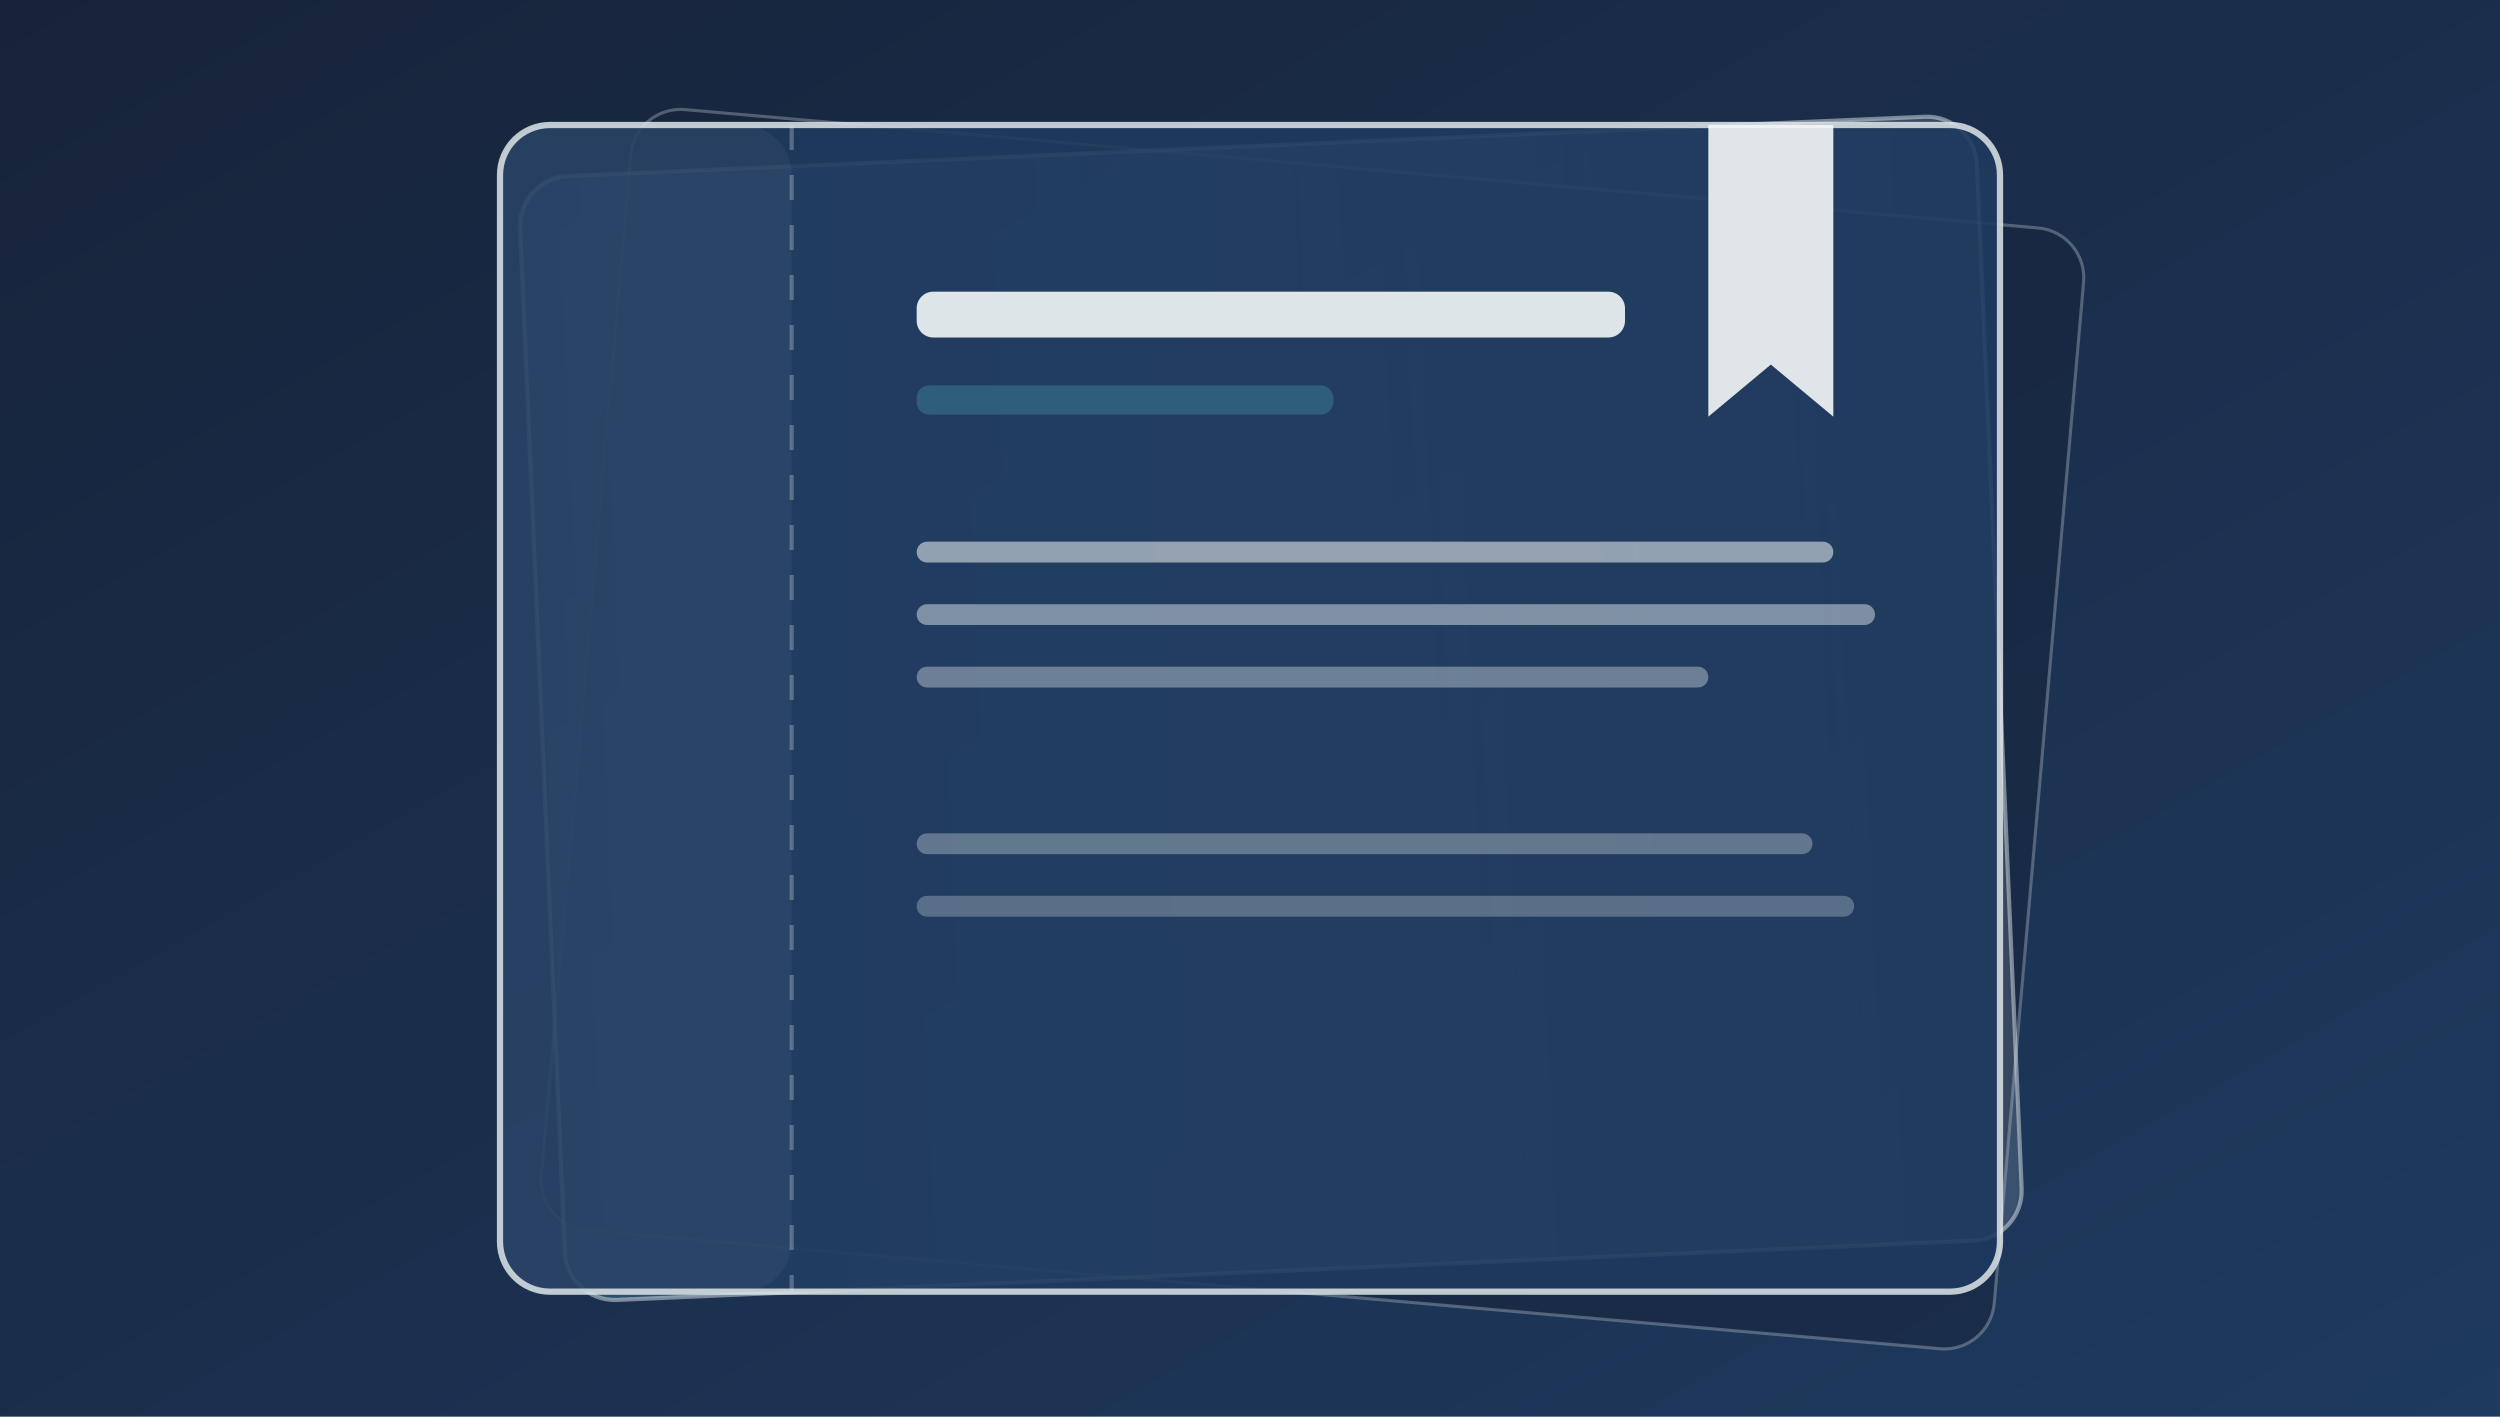
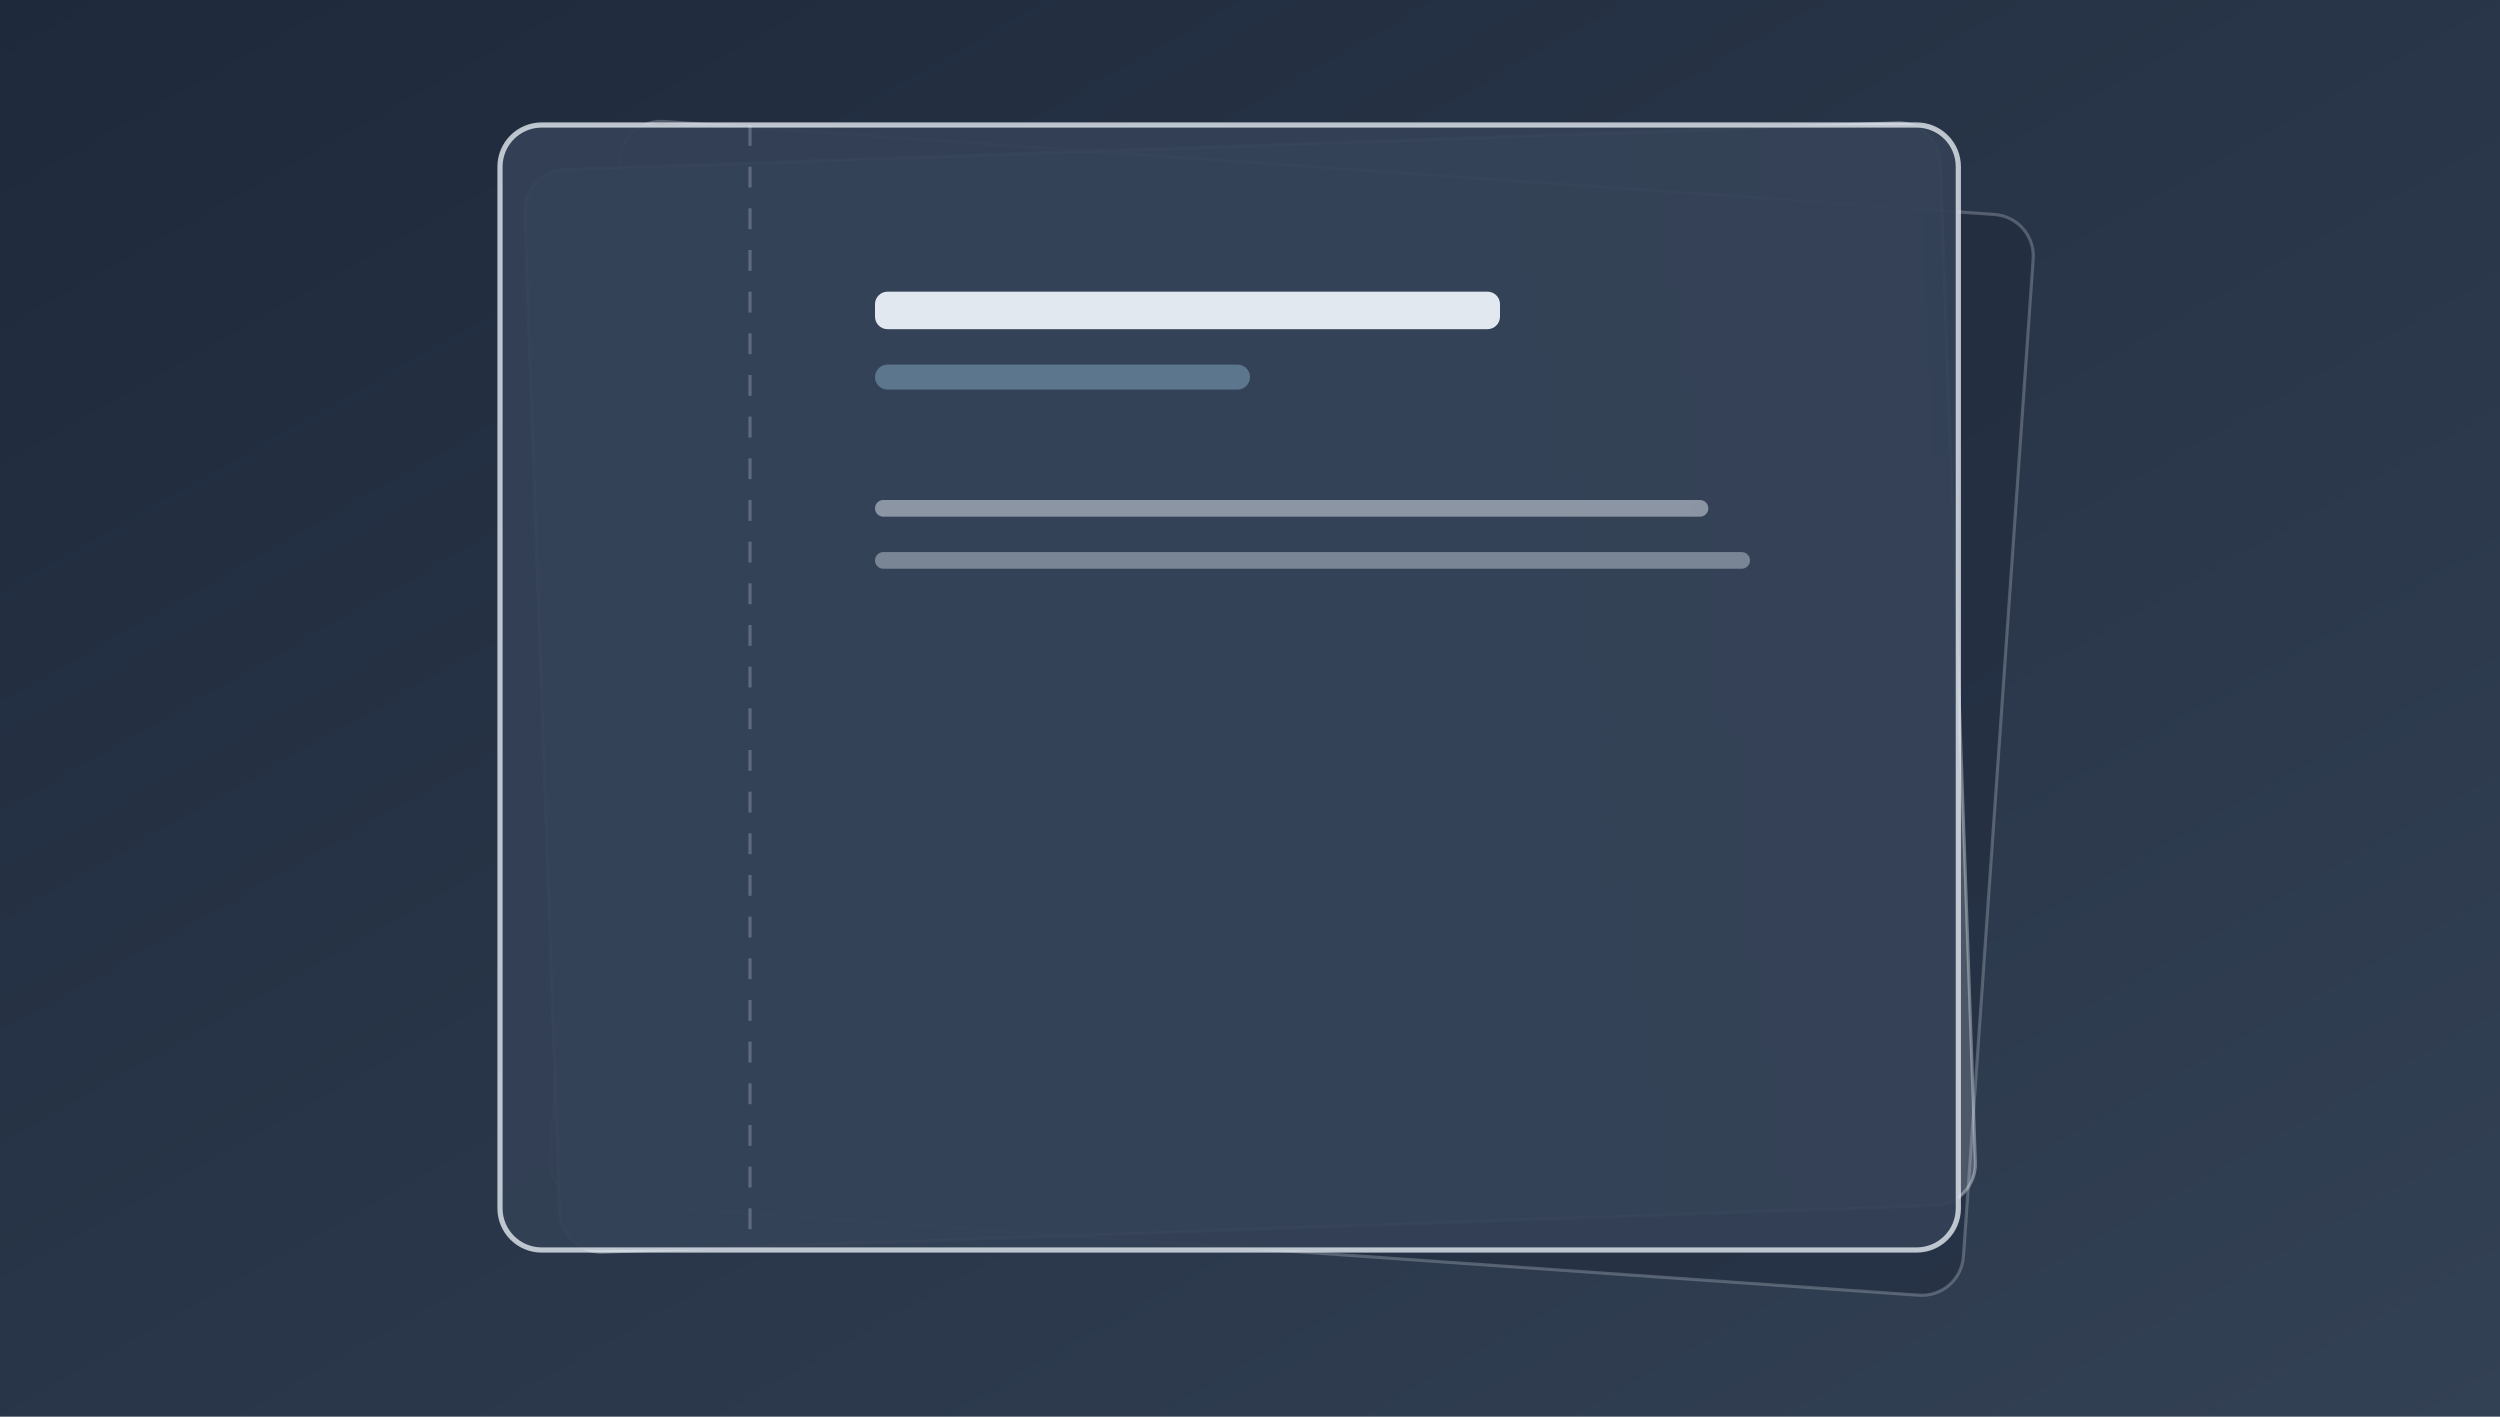
<svg xmlns="http://www.w3.org/2000/svg" viewBox="0 0 1200 680" preserveAspectRatio="xMidYMid slice" width="100%" height="100%">
  <defs>
-     <linearGradient id="g_bg" x1="0%" y1="0%" x2="100%" y2="100%">
-       <stop offset="0%" stop-color="#17233A" />
-       <stop offset="100%" stop-color="#1E3A5F" />
+     <linearGradient id="gbg" x1="0%" y1="0%" x2="100%" y2="100%">
+       <stop offset="0%" stop-color="#1e293b" />
+       <stop offset="100%" stop-color="#334155" />
    </linearGradient>
-     <linearGradient id="g_main" x1="0%" y1="0%" x2="100%" y2="0%">
-       <stop offset="0%" stop-color="#2F5D7C" stop-opacity="0.65" />
-       <stop offset="100%" stop-color="#DDE5E8" stop-opacity="0.15" />
+     <linearGradient id="gm" x1="0%" y1="0%" x2="100%" y2="0%">
+       <stop offset="0%" stop-color="#5c768d" stop-opacity="0.75" />
+       <stop offset="100%" stop-color="#e2e8f0" stop-opacity="0.2" />
    </linearGradient>
-     <linearGradient id="g_soft" x1="0%" y1="100%" x2="100%" y2="0%">
-       <stop offset="0%" stop-color="#DDE5E8" stop-opacity="0.4" />
-       <stop offset="100%" stop-color="#2F5D7C" stop-opacity="0.05" />
+     <linearGradient id="gs" x1="0%" y1="100%" x2="100%" y2="0%">
+       <stop offset="0%" stop-color="#e2e8f0" stop-opacity="0.35" />
+       <stop offset="100%" stop-color="#5c768d" stop-opacity="0.05" />
    </linearGradient>
  </defs>
-   <rect width="1200" height="680" fill="url(#g_bg)" />
-   <rect x="280" y="80" width="700" height="540" rx="24" transform="rotate(5 630 350)" fill="#17233A" fill-opacity="0.55" stroke="#DDE5E8" stroke-width="1.5" stroke-opacity="0.3" />
-   <rect x="260" y="70" width="700" height="540" rx="24" transform="rotate(-2.5 610 340)" fill="url(#g_main)" stroke="#DDE5E8" stroke-width="2" stroke-opacity="0.5" />
-   <rect x="240" y="60" width="720" height="560" rx="24" fill="#1E3A5F" fill-opacity="0.9" stroke="#DDE5E8" stroke-width="3" stroke-opacity="0.85" />
-   <line x1="380" y1="60" x2="380" y2="620" stroke="#DDE5E8" stroke-width="2" stroke-opacity="0.3" stroke-dasharray="12 12" />
-   <rect x="240" y="60" width="140" height="560" rx="24" fill="#DDE5E8" fill-opacity="0.05" />
-   <rect x="440" y="140" width="340" height="22" rx="8" fill="#DDE5E8" />
-   <rect x="440" y="185" width="200" height="14" rx="6" fill="#2F5D7C" />
-   <rect x="440" y="260" width="440" height="10" rx="5" fill="#DDE5E8" fill-opacity="0.6" />
-   <rect x="440" y="290" width="460" height="10" rx="5" fill="#DDE5E8" fill-opacity="0.5" />
-   <rect x="440" y="320" width="380" height="10" rx="5" fill="#DDE5E8" fill-opacity="0.4" />
-   <rect x="440" y="400" width="430" height="10" rx="5" fill="#DDE5E8" fill-opacity="0.35" />
-   <rect x="440" y="430" width="450" height="10" rx="5" fill="#DDE5E8" fill-opacity="0.3" />
-   <path d="M 820 60 L 880 60 L 880 200 L 850 175 L 820 200 Z" fill="#F4F7F8" fill-opacity="0.9" />
+   <rect width="1200" height="680" fill="url(#gbg)" />
+   <rect x="280" y="80" width="680" height="520" rx="20" transform="rotate(4 620 340)" fill="#1e293b" fill-opacity="0.5" stroke="#e2e8f0" stroke-width="1.5" stroke-opacity="0.25" />
+   <rect x="260" y="70" width="680" height="520" rx="20" transform="rotate(-2 600 330)" fill="url(#gm)" stroke="#e2e8f0" stroke-width="1.5" stroke-opacity="0.4" />
+   <rect x="240" y="60" width="700" height="540" rx="20" fill="#334155" fill-opacity="0.95" stroke="#e2e8f0" stroke-width="2.5" stroke-opacity="0.8" />
+   <line x1="360" y1="60" x2="360" y2="600" stroke="#e2e8f0" stroke-width="1.5" stroke-opacity="0.25" stroke-dasharray="10 10" />
+   <rect x="420" y="140" width="300" height="18" rx="6" fill="#e2e8f0" />
+   <rect x="420" y="175" width="180" height="12" rx="6" fill="#5c768d" />
+   <rect x="420" y="240" width="400" height="8" rx="4" fill="#e2e8f0" fill-opacity="0.5" />
+   <rect x="420" y="265" width="420" height="8" rx="4" fill="#e2e8f0" fill-opacity="0.4" />
</svg>
